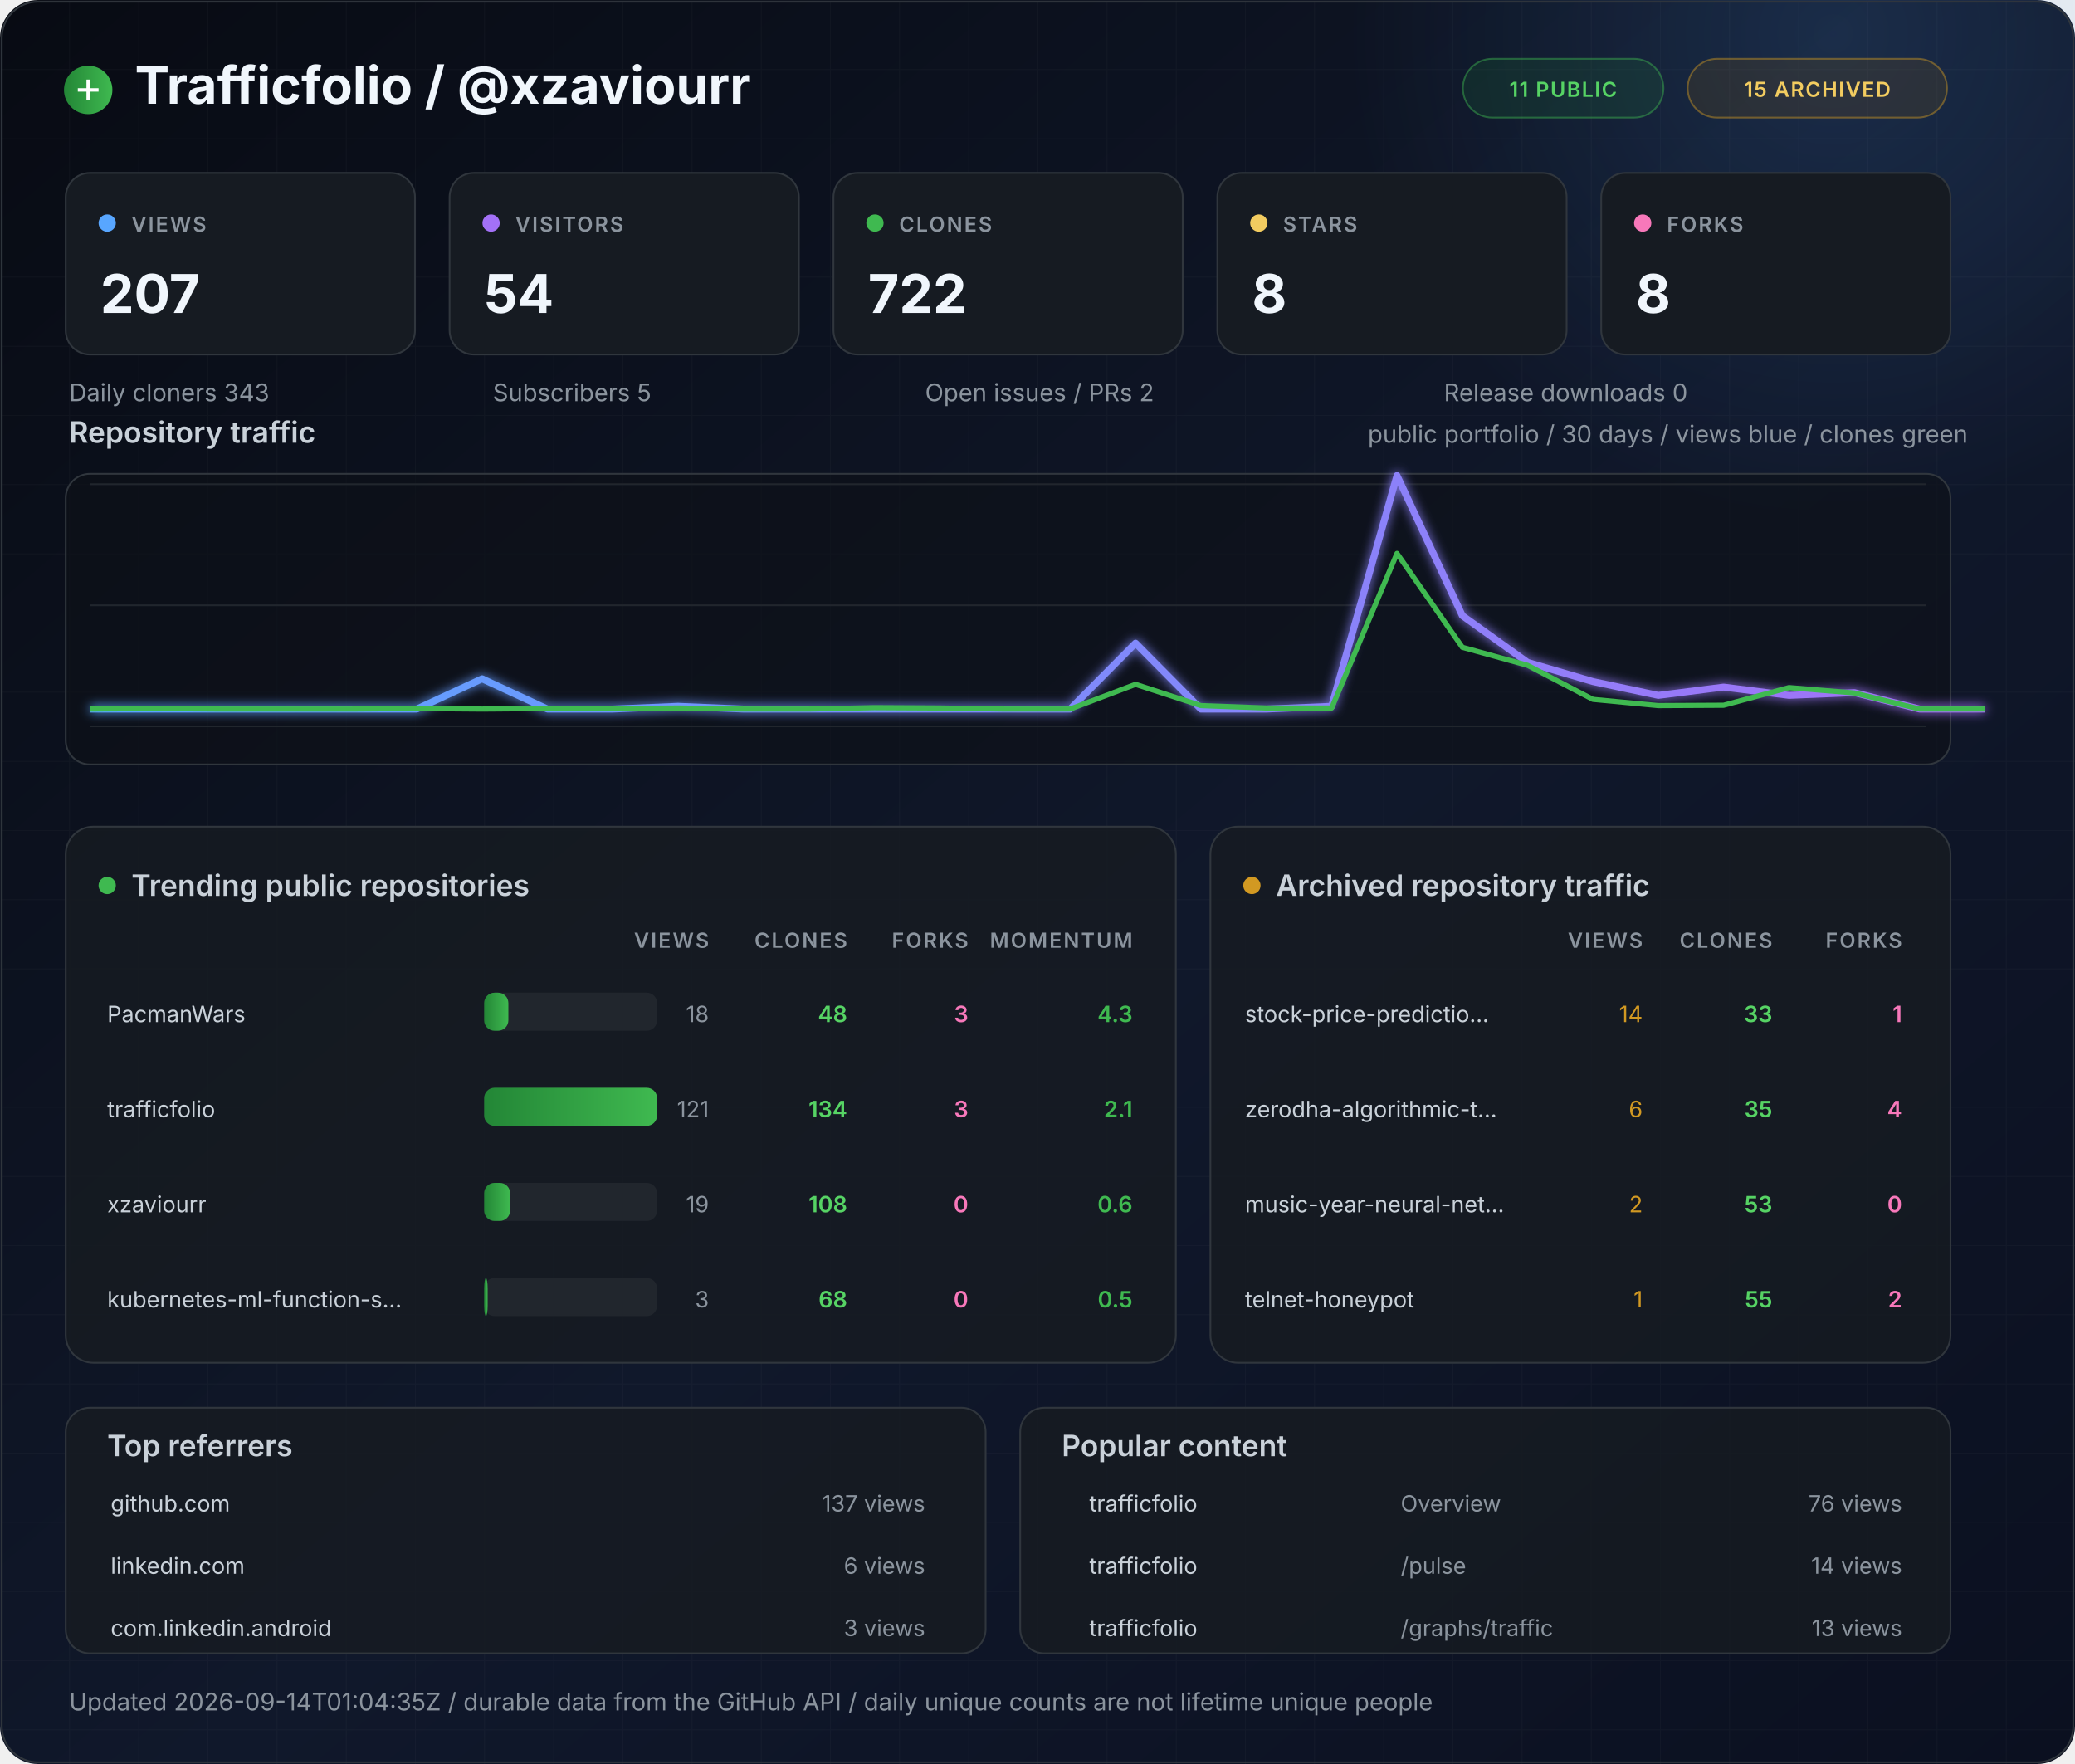
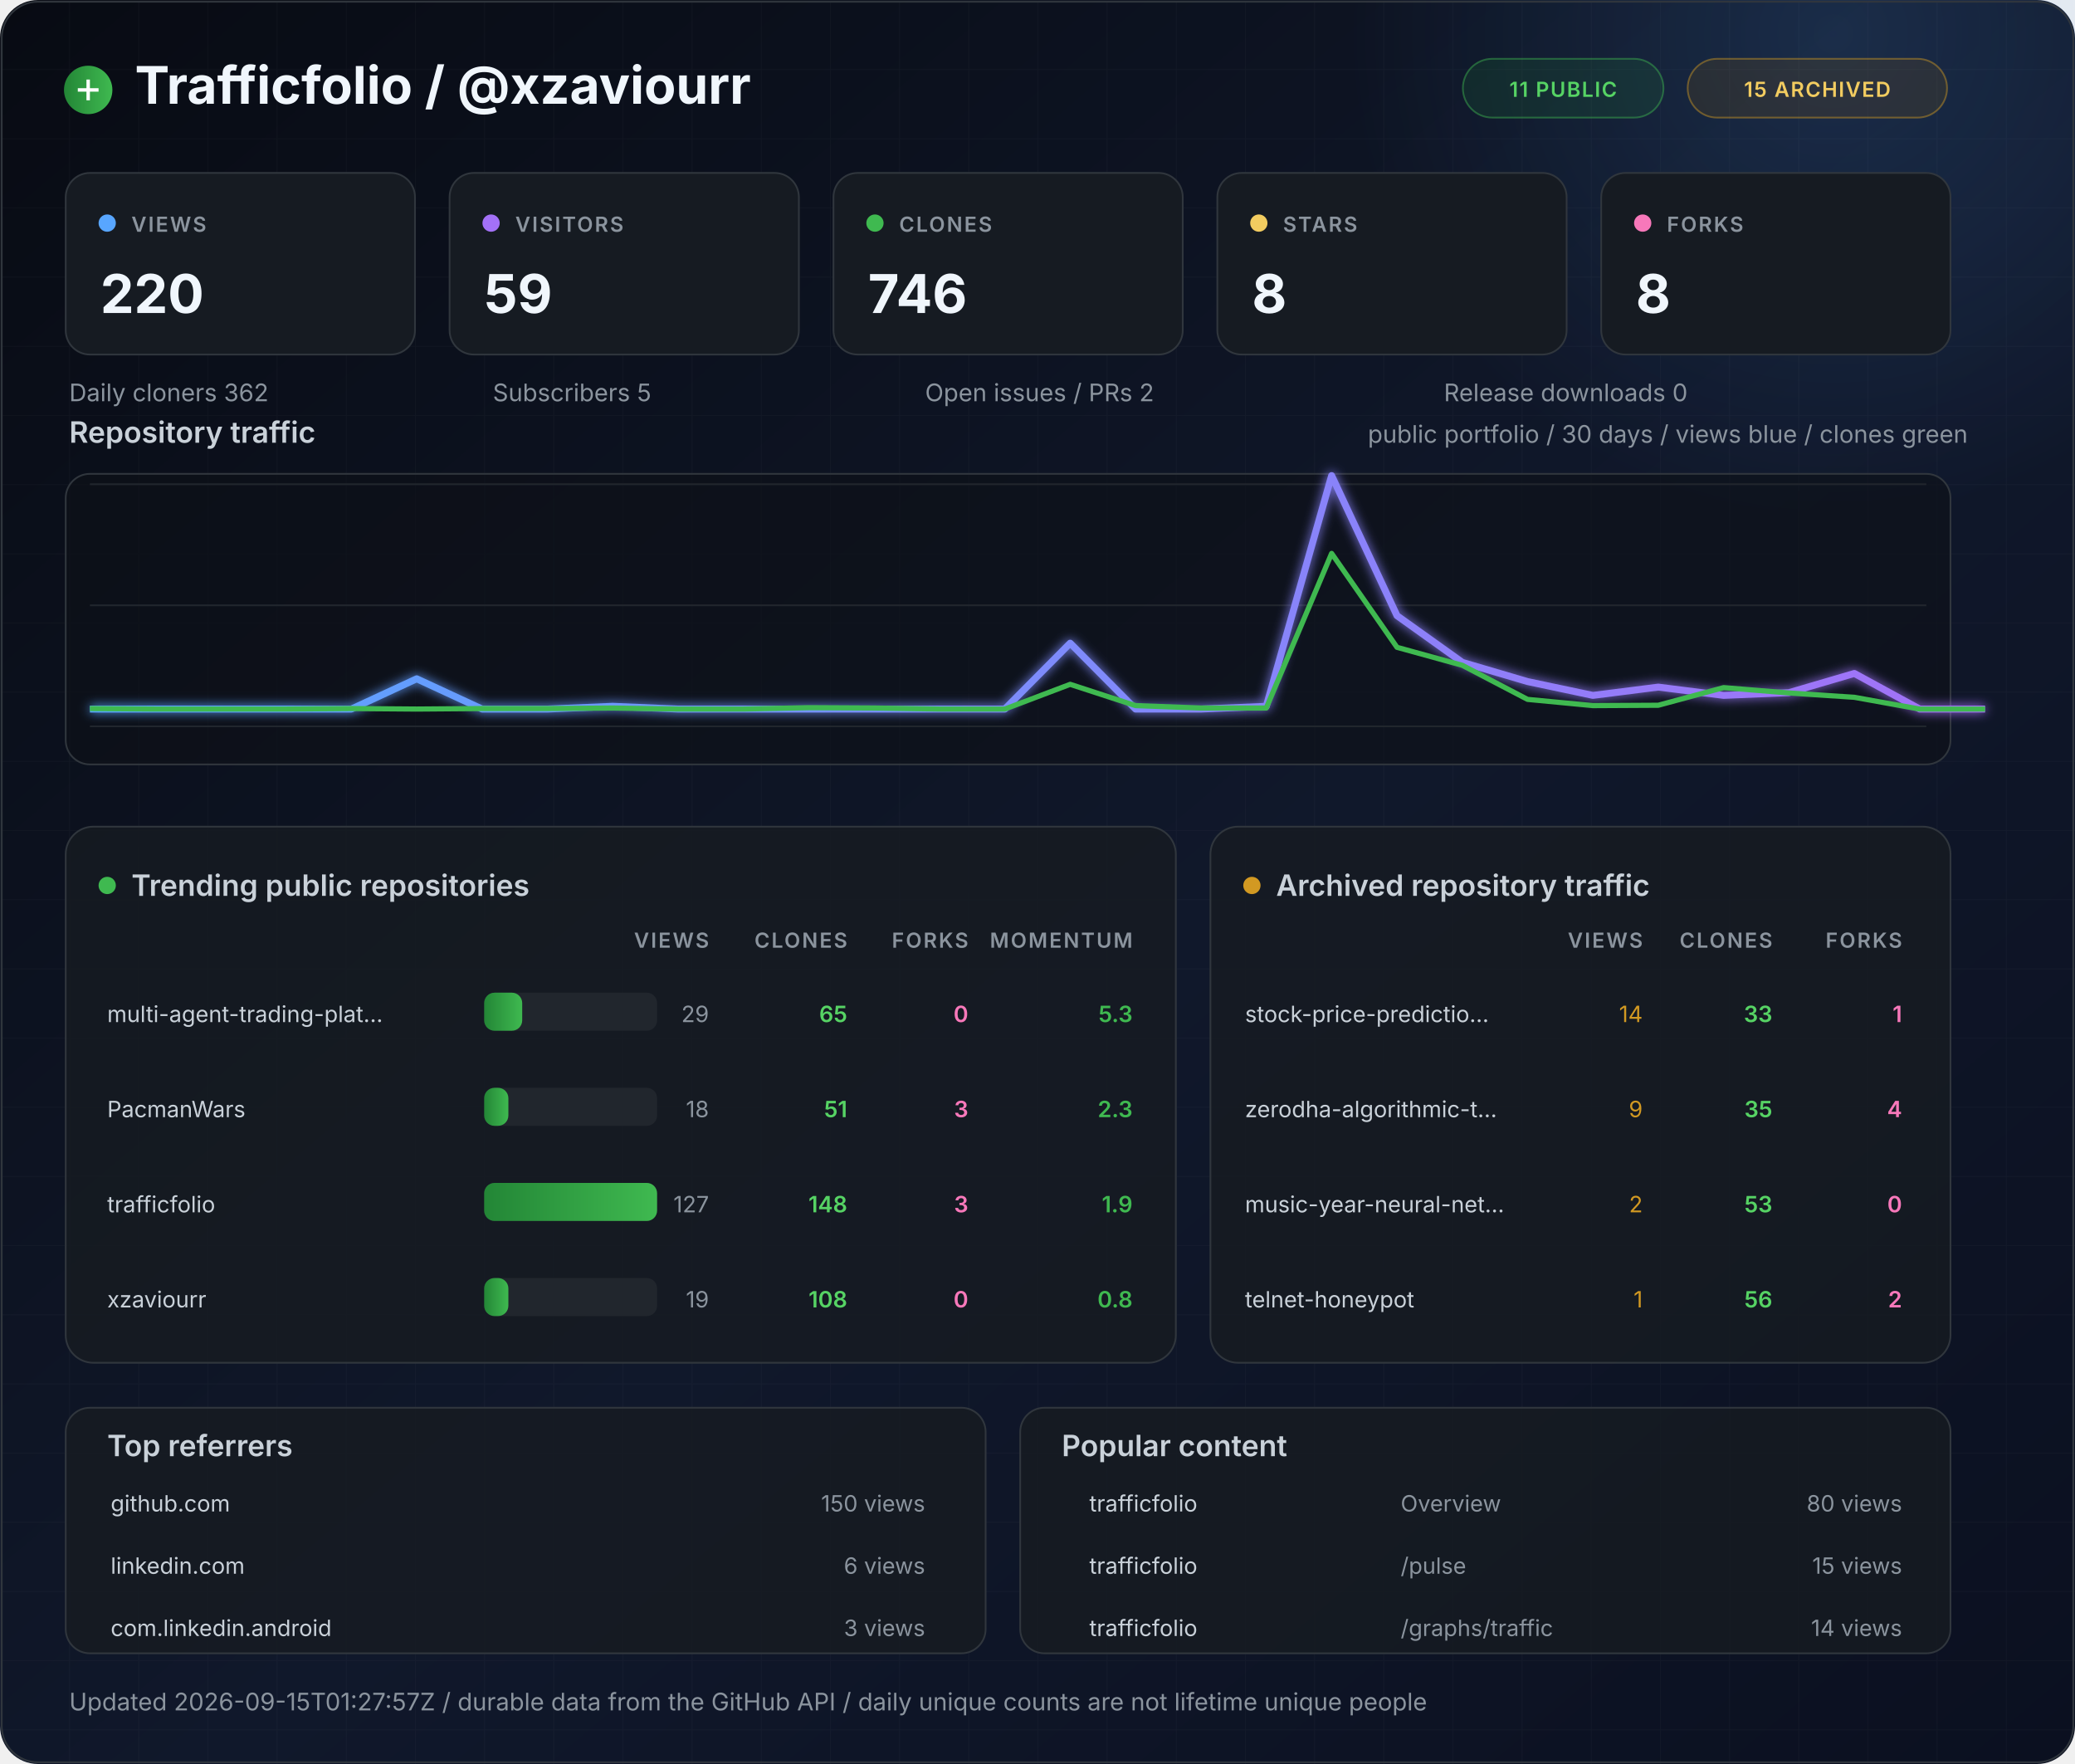
<svg xmlns="http://www.w3.org/2000/svg" width="1200" height="1020" viewBox="0 0 1200 1020" role="img" aria-label="Trafficfolio GitHub analytics dashboard for xzaviourr">
  <defs>
    <linearGradient id="bg" x1="0" y1="0" x2="1" y2="1">
      <stop stop-color="#080b13" />
      <stop offset=".55" stop-color="#10182b" />
      <stop offset="1" stop-color="#0b1020" />
    </linearGradient>
    <linearGradient id="line" x1="0" y1="0" x2="1" y2="0">
      <stop stop-color="#58a6ff" />
      <stop offset="1" stop-color="#a371f7" />
    </linearGradient>
    <linearGradient id="bar" x1="0" y1="0" x2="1" y2="0">
      <stop stop-color="#238636" />
      <stop offset="1" stop-color="#3fb950" />
    </linearGradient>
    <linearGradient id="archiveBar" x1="0" y1="0" x2="1" y2="0">
      <stop stop-color="#9e6a03" />
      <stop offset="1" stop-color="#f2cc60" />
    </linearGradient>
    <radialGradient id="ambient">
      <stop stop-color="#58a6ff" stop-opacity=".16" />
      <stop offset="1" stop-color="#58a6ff" stop-opacity="0" />
    </radialGradient>
    <pattern id="grid" width="40" height="40" patternUnits="userSpaceOnUse">
      <path d="M40 0H0V40" fill="none" stroke="#ffffff" stroke-opacity=".025" />
    </pattern>
    <filter id="glow">
      <feGaussianBlur stdDeviation="3" result="b" />
      <feMerge>
        <feMergeNode in="b" />
        <feMergeNode in="SourceGraphic" />
      </feMerge>
    </filter>
    <style>
    .title{font:750 30px -apple-system,BlinkMacSystemFont,"Segoe UI",sans-serif;fill:#f0f6fc}
    .subtitle{font:14px -apple-system,BlinkMacSystemFont,"Segoe UI",sans-serif;fill:#8b949e}
    .label{font:600 12px -apple-system,BlinkMacSystemFont,"Segoe UI",sans-serif;fill:#8b949e;letter-spacing:1px}
    .metric{font:700 31px -apple-system,BlinkMacSystemFont,"Segoe UI",sans-serif;fill:#f0f6fc}
    .section{font:600 17px -apple-system,BlinkMacSystemFont,"Segoe UI",sans-serif;fill:#c9d1d9}
    .repo,.value,.trend,.archive,.clone,.fork{font:13px -apple-system,BlinkMacSystemFont,"Segoe UI",sans-serif;fill:#c9d1d9}
    .value{fill:#8b949e} .trend{fill:#3fb950;font-weight:600} .archive{fill:#d29922}
    .clone{fill:#56d364;font-weight:600} .fork{fill:#f778ba;font-weight:600}
    .pill{font:600 12px -apple-system,BlinkMacSystemFont,"Segoe UI",sans-serif;letter-spacing:.7px}
  </style>
  </defs>
  <rect width="1200" height="1020" rx="22" fill="url(#bg)" />
  <rect width="1200" height="1020" rx="22" fill="url(#grid)" />
  <circle cx="1060" cy="20" r="280" fill="url(#ambient)" />
  <rect x="1" y="1" width="1198" height="1018" rx="21" fill="none" stroke="#30363d" />
  <circle cx="51" cy="52" r="14" fill="url(#bar)" />
  <path d="M45 52h12M51 46v12" stroke="#fff" stroke-width="2" />
  <text x="78" y="60" class="title">Trafficfolio / @xzaviourr</text>
  <rect x="846" y="34" width="116" height="34" rx="17" fill="#238636" fill-opacity=".16" stroke="#3fb950" stroke-opacity=".45" />
  <text x="904" y="56" text-anchor="middle" class="pill" fill="#56d364">11 PUBLIC</text>
  <rect x="976" y="34" width="150" height="34" rx="17" fill="#9e6a03" fill-opacity=".14" stroke="#d29922" stroke-opacity=".45" />
  <text x="1051" y="56" text-anchor="middle" class="pill" fill="#f2cc60">15 ARCHIVED</text>
  <rect x="38" y="100" width="202" height="105" rx="14" fill="#161b22" stroke="#30363d" />
  <circle cx="62" cy="129" r="5" fill="#58a6ff" />
  <text x="76" y="134" class="label">VIEWS</text>
-   <text x="58" y="181" class="metric">207</text>
+   <text x="58" y="181" class="metric">220</text>
  <rect x="260" y="100" width="202" height="105" rx="14" fill="#161b22" stroke="#30363d" />
  <circle cx="284" cy="129" r="5" fill="#a371f7" />
  <text x="298" y="134" class="label">VISITORS</text>
-   <text x="280" y="181" class="metric">54</text>
+   <text x="280" y="181" class="metric">59</text>
  <rect x="482" y="100" width="202" height="105" rx="14" fill="#161b22" stroke="#30363d" />
  <circle cx="506" cy="129" r="5" fill="#3fb950" />
  <text x="520" y="134" class="label">CLONES</text>
-   <text x="502" y="181" class="metric">722</text>
+   <text x="502" y="181" class="metric">746</text>
  <rect x="704" y="100" width="202" height="105" rx="14" fill="#161b22" stroke="#30363d" />
  <circle cx="728" cy="129" r="5" fill="#f2cc60" />
  <text x="742" y="134" class="label">STARS</text>
  <text x="724" y="181" class="metric">8</text>
  <rect x="926" y="100" width="202" height="105" rx="14" fill="#161b22" stroke="#30363d" />
  <circle cx="950" cy="129" r="5" fill="#f778ba" />
  <text x="964" y="134" class="label">FORKS</text>
  <text x="946" y="181" class="metric">8</text>
-   <text x="40" y="232" class="subtitle">Daily cloners 343</text>
+   <text x="40" y="232" class="subtitle">Daily cloners 362</text>
  <text x="285" y="232" class="subtitle">Subscribers 5</text>
  <text x="535" y="232" class="subtitle">Open issues / PRs 2</text>
  <text x="835" y="232" class="subtitle">Release downloads 0</text>
  <text x="40" y="256" class="section">Repository traffic</text>
  <text x="1138" y="256" text-anchor="end" class="subtitle">public portfolio / 30 days / views blue / clones green</text>
  <rect x="38" y="274" width="1090" height="168" rx="14" fill="#0d1117" fill-opacity=".62" stroke="#30363d" />
  <line x1="52" y1="420" x2="1114" y2="420" stroke="#21262d" />
  <line x1="52" y1="350" x2="1114" y2="350" stroke="#21262d" />
  <line x1="52" y1="280" x2="1114" y2="280" stroke="#21262d" />
-   <polyline points="52.0,410.0 89.8,410.0 127.6,410.0 165.4,410.0 203.2,410.0 241.0,410.0 278.8,392.5 316.6,410.0 354.3,410.0 392.1,408.4 429.9,410.0 467.7,410.0 505.5,410.0 543.3,410.0 581.1,410.0 618.9,410.0 656.7,371.9 694.5,410.0 732.3,410.0 770.1,408.4 807.9,275.0 845.7,356.0 883.4,383.0 921.2,394.1 959.0,402.1 996.8,397.3 1034.6,402.1 1072.4,400.5 1110.2,410.0 1148.0,410.0" fill="none" stroke="url(#line)" stroke-width="4" stroke-linejoin="round" filter="url(#glow)" />
-   <polyline points="52.0,410.0 89.8,409.7 127.6,410.0 165.4,410.0 203.2,410.0 241.0,409.7 278.8,410.0 316.6,409.7 354.3,409.7 392.1,409.4 429.9,410.0 467.7,410.0 505.5,409.2 543.3,409.4 581.1,410.0 618.9,410.0 656.7,395.7 694.5,408.0 732.3,409.4 770.1,409.4 807.9,320.0 845.7,374.3 883.4,384.7 921.2,404.4 959.0,408.0 996.8,407.8 1034.6,397.6 1072.4,400.7 1110.2,410.0 1148.0,410.0" fill="none" stroke="#3fb950" stroke-width="3" stroke-linejoin="round" />
+   <polyline points="52.0,410.0 89.8,410.0 127.6,410.0 165.4,410.0 203.2,410.0 241.0,392.5 278.8,410.0 316.6,410.0 354.3,408.4 392.1,410.0 429.9,410.0 467.7,410.0 505.5,410.0 543.3,410.0 581.1,410.0 618.9,371.9 656.7,410.0 694.5,410.0 732.3,408.4 770.1,275.0 807.9,356.0 845.7,383.0 883.4,394.1 921.2,402.1 959.0,397.3 996.8,402.1 1034.6,400.5 1072.4,389.4 1110.2,410.0 1148.0,410.0" fill="none" stroke="url(#line)" stroke-width="4" stroke-linejoin="round" filter="url(#glow)" />
+   <polyline points="52.0,409.7 89.8,410.0 127.6,410.0 165.4,410.0 203.2,409.7 241.0,410.0 278.8,409.7 316.6,409.7 354.3,409.4 392.1,410.0 429.9,410.0 467.7,409.2 505.5,409.4 543.3,410.0 581.1,410.0 618.9,395.7 656.7,408.0 694.5,409.4 732.3,409.4 770.1,320.0 807.9,374.3 845.7,384.7 883.4,404.4 921.2,408.0 959.0,407.8 996.8,397.6 1034.6,400.7 1072.4,403.2 1110.2,410.0 1148.0,410.0" fill="none" stroke="#3fb950" stroke-width="3" stroke-linejoin="round" />
  <rect x="38" y="478" width="642" height="310" rx="16" fill="#161b22" fill-opacity=".82" stroke="#30363d" />
  <circle cx="62" cy="512" r="5" fill="#3fb950" />
  <text x="76" y="518" class="section">Trending public repositories</text>
  <text x="410" y="548" text-anchor="end" class="label">VIEWS</text>
  <text x="490" y="548" text-anchor="end" class="label">CLONES</text>
  <text x="560" y="548" text-anchor="end" class="label">FORKS</text>
  <text x="655" y="548" text-anchor="end" class="label">MOMENTUM</text>
-   <text x="62" y="591" class="repo">PacmanWars</text>
+   <text x="62" y="591" class="repo">multi-agent-trading-plat...</text>
  <rect x="280" y="574" width="100" height="22" rx="6" fill="#21262d" />
-   <rect x="280" y="574" width="14" height="22" rx="6" fill="url(#bar)" />
-   <text x="410" y="591" text-anchor="end" class="value">18</text>
-   <text x="490" y="591" text-anchor="end" class="clone">48</text>
-   <text x="560" y="591" text-anchor="end" class="fork">3</text>
-   <text x="655" y="591" text-anchor="end" class="trend">4.3</text>
-   <text x="62" y="646" class="repo">trafficfolio</text>
+   <rect x="280" y="574" width="22" height="22" rx="6" fill="url(#bar)" />
+   <text x="410" y="591" text-anchor="end" class="value">29</text>
+   <text x="490" y="591" text-anchor="end" class="clone">65</text>
+   <text x="560" y="591" text-anchor="end" class="fork">0</text>
+   <text x="655" y="591" text-anchor="end" class="trend">5.3</text>
+   <text x="62" y="646" class="repo">PacmanWars</text>
  <rect x="280" y="629" width="100" height="22" rx="6" fill="#21262d" />
-   <rect x="280" y="629" width="100" height="22" rx="6" fill="url(#bar)" />
-   <text x="410" y="646" text-anchor="end" class="value">121</text>
-   <text x="490" y="646" text-anchor="end" class="clone">134</text>
+   <rect x="280" y="629" width="14" height="22" rx="6" fill="url(#bar)" />
+   <text x="410" y="646" text-anchor="end" class="value">18</text>
+   <text x="490" y="646" text-anchor="end" class="clone">51</text>
  <text x="560" y="646" text-anchor="end" class="fork">3</text>
-   <text x="655" y="646" text-anchor="end" class="trend">2.1</text>
-   <text x="62" y="701" class="repo">xzaviourr</text>
+   <text x="655" y="646" text-anchor="end" class="trend">2.3</text>
+   <text x="62" y="701" class="repo">trafficfolio</text>
  <rect x="280" y="684" width="100" height="22" rx="6" fill="#21262d" />
-   <rect x="280" y="684" width="15" height="22" rx="6" fill="url(#bar)" />
-   <text x="410" y="701" text-anchor="end" class="value">19</text>
-   <text x="490" y="701" text-anchor="end" class="clone">108</text>
-   <text x="560" y="701" text-anchor="end" class="fork">0</text>
-   <text x="655" y="701" text-anchor="end" class="trend">0.6</text>
-   <text x="62" y="756" class="repo">kubernetes-ml-function-s...</text>
+   <rect x="280" y="684" width="100" height="22" rx="6" fill="url(#bar)" />
+   <text x="410" y="701" text-anchor="end" class="value">127</text>
+   <text x="490" y="701" text-anchor="end" class="clone">148</text>
+   <text x="560" y="701" text-anchor="end" class="fork">3</text>
+   <text x="655" y="701" text-anchor="end" class="trend">1.9</text>
+   <text x="62" y="756" class="repo">xzaviourr</text>
  <rect x="280" y="739" width="100" height="22" rx="6" fill="#21262d" />
-   <rect x="280" y="739" width="2" height="22" rx="6" fill="url(#bar)" />
-   <text x="410" y="756" text-anchor="end" class="value">3</text>
-   <text x="490" y="756" text-anchor="end" class="clone">68</text>
+   <rect x="280" y="739" width="14" height="22" rx="6" fill="url(#bar)" />
+   <text x="410" y="756" text-anchor="end" class="value">19</text>
+   <text x="490" y="756" text-anchor="end" class="clone">108</text>
  <text x="560" y="756" text-anchor="end" class="fork">0</text>
-   <text x="655" y="756" text-anchor="end" class="trend">0.5</text>
+   <text x="655" y="756" text-anchor="end" class="trend">0.8</text>
  <rect x="700" y="478" width="428" height="310" rx="16" fill="#161b22" fill-opacity=".82" stroke="#30363d" />
  <circle cx="724" cy="512" r="5" fill="#d29922" />
  <text x="738" y="518" class="section">Archived repository traffic</text>
  <text x="950" y="548" text-anchor="end" class="label">VIEWS</text>
  <text x="1025" y="548" text-anchor="end" class="label">CLONES</text>
  <text x="1100" y="548" text-anchor="end" class="label">FORKS</text>
  <text x="720" y="591" class="repo">stock-price-predictio...</text>
  <text x="950" y="591" text-anchor="end" class="archive">14</text>
  <text x="1025" y="591" text-anchor="end" class="clone">33</text>
  <text x="1100" y="591" text-anchor="end" class="fork">1</text>
  <text x="720" y="646" class="repo">zerodha-algorithmic-t...</text>
-   <text x="950" y="646" text-anchor="end" class="archive">6</text>
+   <text x="950" y="646" text-anchor="end" class="archive">9</text>
  <text x="1025" y="646" text-anchor="end" class="clone">35</text>
  <text x="1100" y="646" text-anchor="end" class="fork">4</text>
  <text x="720" y="701" class="repo">music-year-neural-net...</text>
  <text x="950" y="701" text-anchor="end" class="archive">2</text>
  <text x="1025" y="701" text-anchor="end" class="clone">53</text>
  <text x="1100" y="701" text-anchor="end" class="fork">0</text>
  <text x="720" y="756" class="repo">telnet-honeypot</text>
  <text x="950" y="756" text-anchor="end" class="archive">1</text>
-   <text x="1025" y="756" text-anchor="end" class="clone">55</text>
+   <text x="1025" y="756" text-anchor="end" class="clone">56</text>
  <text x="1100" y="756" text-anchor="end" class="fork">2</text>
  <rect x="38" y="814" width="532" height="142" rx="14" fill="#161b22" fill-opacity=".82" stroke="#30363d" />
  <text x="62" y="842" class="section">Top referrers</text>
  <text x="64" y="874" class="repo">github.com</text>
-   <text x="535" y="874" text-anchor="end" class="value">137 views</text>
+   <text x="535" y="874" text-anchor="end" class="value">150 views</text>
  <text x="64" y="910" class="repo">linkedin.com</text>
  <text x="535" y="910" text-anchor="end" class="value">6 views</text>
  <text x="64" y="946" class="repo">com.linkedin.android</text>
  <text x="535" y="946" text-anchor="end" class="value">3 views</text>
  <rect x="590" y="814" width="538" height="142" rx="14" fill="#161b22" fill-opacity=".82" stroke="#30363d" />
  <text x="614" y="842" class="section">Popular content</text>
  <text x="630" y="874" class="repo">trafficfolio</text>
  <text x="810" y="874" class="value">Overview</text>
-   <text x="1100" y="874" text-anchor="end" class="value">76 views</text>
+   <text x="1100" y="874" text-anchor="end" class="value">80 views</text>
  <text x="630" y="910" class="repo">trafficfolio</text>
  <text x="810" y="910" class="value">/pulse</text>
-   <text x="1100" y="910" text-anchor="end" class="value">14 views</text>
+   <text x="1100" y="910" text-anchor="end" class="value">15 views</text>
  <text x="630" y="946" class="repo">trafficfolio</text>
  <text x="810" y="946" class="value">/graphs/traffic</text>
-   <text x="1100" y="946" text-anchor="end" class="value">13 views</text>
-   <text x="40" y="989" class="subtitle">Updated 2026-09-14T01:04:35Z / durable data from the GitHub API / daily unique counts are not lifetime unique people</text>
+   <text x="1100" y="946" text-anchor="end" class="value">14 views</text>
+   <text x="40" y="989" class="subtitle">Updated 2026-09-15T01:27:57Z / durable data from the GitHub API / daily unique counts are not lifetime unique people</text>
</svg>
